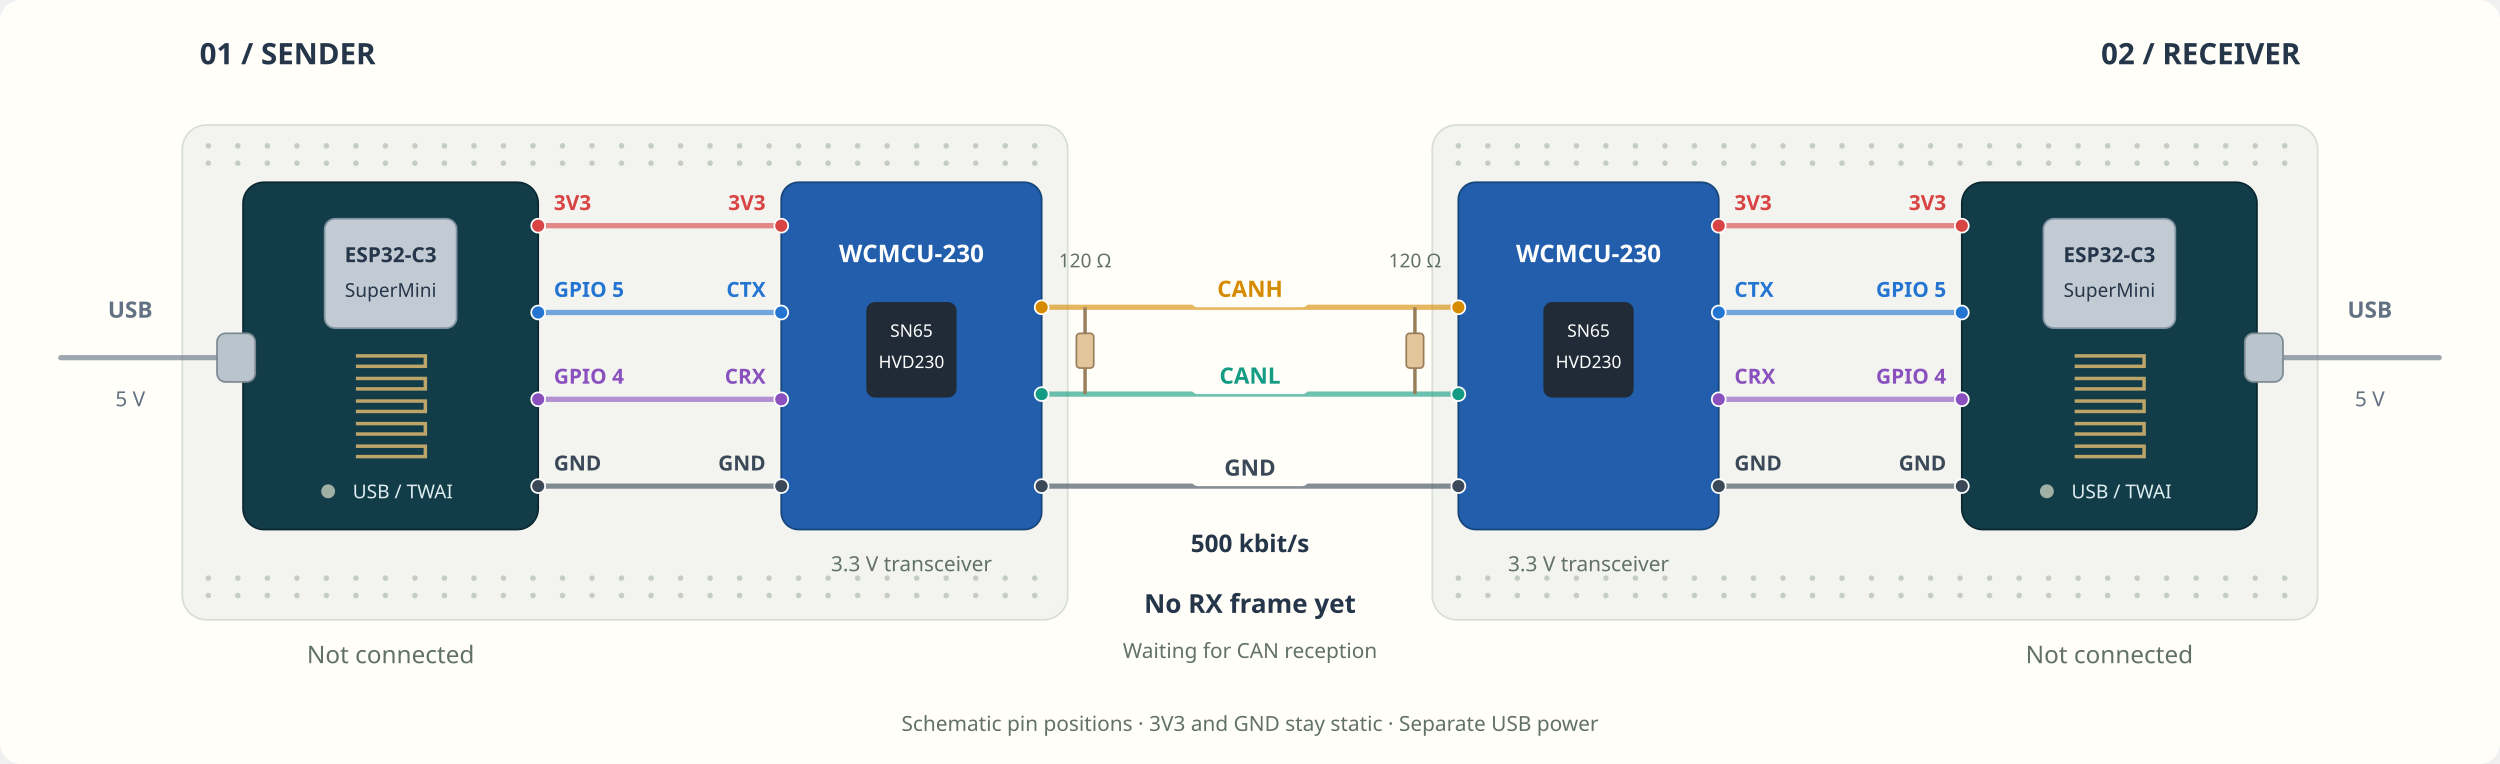
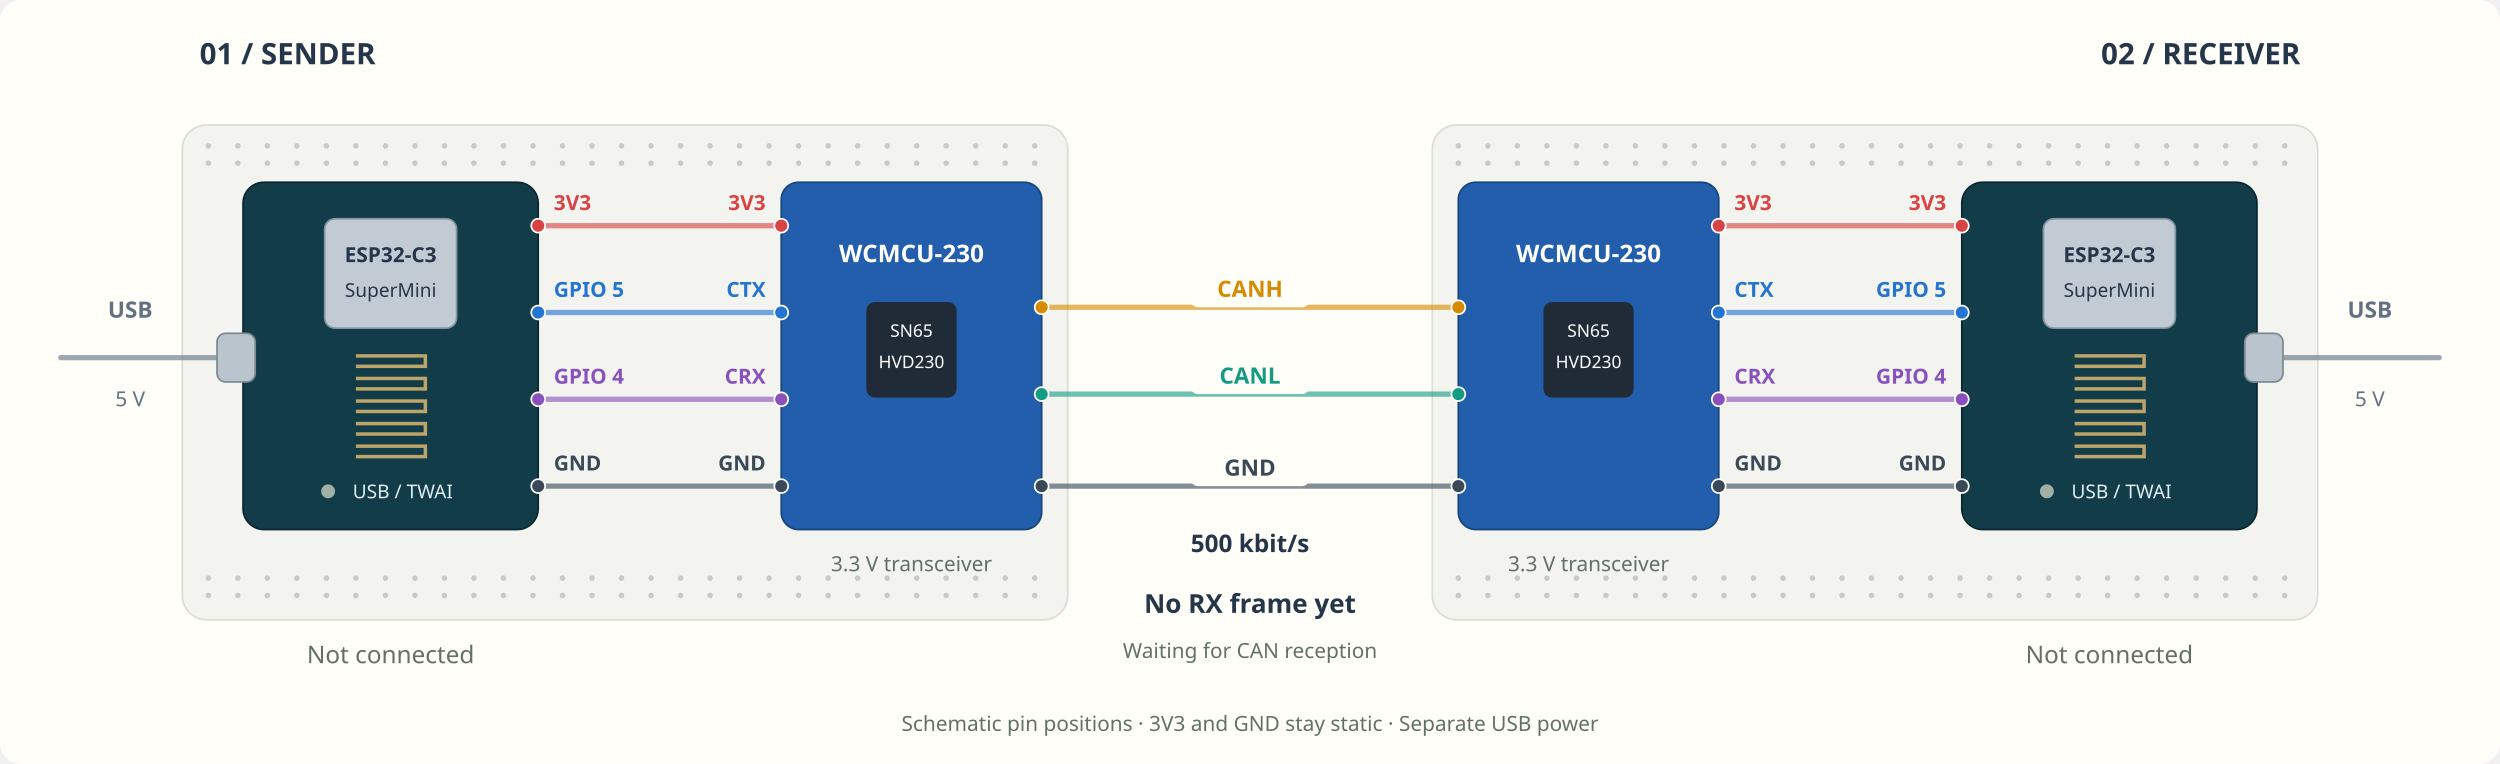
<svg xmlns="http://www.w3.org/2000/svg" width="1440" height="440" viewBox="0 0 1440 440" role="img" aria-labelledby="comm-title comm-desc">
  <style>
text{font-family:'Avenir Next',Avenir,'Segoe UI',sans-serif}.pin{font-family:monospace;font-size:12px;font-weight:700}.wire-base,.wire-glow{fill:none;stroke-linecap:round;stroke-linejoin:round}.wire-base{stroke-width:3;opacity:.62}.wire-glow{stroke-width:8;opacity:0;pointer-events:none}.pulse-active .wire-glow{animation:comm-flash 400ms ease-out}.pulse-active .wire-base{opacity:1}[data-node].has-error .node-outline{stroke:#c44836;stroke-width:3}[data-node].has-error .node-dot{fill:#c44836}[data-node].is-connected:not(.has-error) .node-dot{fill:#83a945}
@keyframes comm-flash{0%,30%{opacity:1;stroke-width:8}100%{opacity:0;stroke-width:4}}
@media(prefers-reduced-motion:reduce){.pulse-active .wire-glow{animation:none;opacity:.6;stroke-width:6}}
</style>
  <rect x="0" y="0" width="1440" height="440" rx="12" fill="#fffef8" stroke="none" />
  <rect x="105" y="72" width="510" height="285" rx="14" fill="#f3f4ef" stroke="#d8ded4" />
  <circle cx="120" cy="84" r="1.6" fill="#c5cdc3" />
  <circle cx="120" cy="94" r="1.6" fill="#c5cdc3" />
  <circle cx="120" cy="333" r="1.6" fill="#c5cdc3" />
  <circle cx="120" cy="343" r="1.6" fill="#c5cdc3" />
  <circle cx="137" cy="84" r="1.6" fill="#c5cdc3" />
  <circle cx="137" cy="94" r="1.6" fill="#c5cdc3" />
  <circle cx="137" cy="333" r="1.6" fill="#c5cdc3" />
  <circle cx="137" cy="343" r="1.6" fill="#c5cdc3" />
  <circle cx="154" cy="84" r="1.6" fill="#c5cdc3" />
  <circle cx="154" cy="94" r="1.6" fill="#c5cdc3" />
  <circle cx="154" cy="333" r="1.6" fill="#c5cdc3" />
  <circle cx="154" cy="343" r="1.6" fill="#c5cdc3" />
  <circle cx="171" cy="84" r="1.6" fill="#c5cdc3" />
  <circle cx="171" cy="94" r="1.6" fill="#c5cdc3" />
  <circle cx="171" cy="333" r="1.6" fill="#c5cdc3" />
  <circle cx="171" cy="343" r="1.6" fill="#c5cdc3" />
  <circle cx="188" cy="84" r="1.6" fill="#c5cdc3" />
  <circle cx="188" cy="94" r="1.6" fill="#c5cdc3" />
  <circle cx="188" cy="333" r="1.6" fill="#c5cdc3" />
  <circle cx="188" cy="343" r="1.6" fill="#c5cdc3" />
  <circle cx="205" cy="84" r="1.6" fill="#c5cdc3" />
  <circle cx="205" cy="94" r="1.6" fill="#c5cdc3" />
  <circle cx="205" cy="333" r="1.6" fill="#c5cdc3" />
  <circle cx="205" cy="343" r="1.6" fill="#c5cdc3" />
  <circle cx="222" cy="84" r="1.6" fill="#c5cdc3" />
  <circle cx="222" cy="94" r="1.6" fill="#c5cdc3" />
  <circle cx="222" cy="333" r="1.6" fill="#c5cdc3" />
  <circle cx="222" cy="343" r="1.6" fill="#c5cdc3" />
  <circle cx="239" cy="84" r="1.6" fill="#c5cdc3" />
  <circle cx="239" cy="94" r="1.6" fill="#c5cdc3" />
  <circle cx="239" cy="333" r="1.6" fill="#c5cdc3" />
  <circle cx="239" cy="343" r="1.6" fill="#c5cdc3" />
  <circle cx="256" cy="84" r="1.6" fill="#c5cdc3" />
  <circle cx="256" cy="94" r="1.6" fill="#c5cdc3" />
  <circle cx="256" cy="333" r="1.6" fill="#c5cdc3" />
  <circle cx="256" cy="343" r="1.6" fill="#c5cdc3" />
  <circle cx="273" cy="84" r="1.6" fill="#c5cdc3" />
  <circle cx="273" cy="94" r="1.6" fill="#c5cdc3" />
  <circle cx="273" cy="333" r="1.6" fill="#c5cdc3" />
  <circle cx="273" cy="343" r="1.6" fill="#c5cdc3" />
  <circle cx="290" cy="84" r="1.6" fill="#c5cdc3" />
  <circle cx="290" cy="94" r="1.6" fill="#c5cdc3" />
  <circle cx="290" cy="333" r="1.6" fill="#c5cdc3" />
  <circle cx="290" cy="343" r="1.6" fill="#c5cdc3" />
  <circle cx="307" cy="84" r="1.6" fill="#c5cdc3" />
  <circle cx="307" cy="94" r="1.6" fill="#c5cdc3" />
  <circle cx="307" cy="333" r="1.6" fill="#c5cdc3" />
  <circle cx="307" cy="343" r="1.6" fill="#c5cdc3" />
  <circle cx="324" cy="84" r="1.6" fill="#c5cdc3" />
  <circle cx="324" cy="94" r="1.6" fill="#c5cdc3" />
  <circle cx="324" cy="333" r="1.6" fill="#c5cdc3" />
  <circle cx="324" cy="343" r="1.6" fill="#c5cdc3" />
  <circle cx="341" cy="84" r="1.6" fill="#c5cdc3" />
  <circle cx="341" cy="94" r="1.6" fill="#c5cdc3" />
  <circle cx="341" cy="333" r="1.6" fill="#c5cdc3" />
  <circle cx="341" cy="343" r="1.6" fill="#c5cdc3" />
  <circle cx="358" cy="84" r="1.6" fill="#c5cdc3" />
  <circle cx="358" cy="94" r="1.6" fill="#c5cdc3" />
  <circle cx="358" cy="333" r="1.6" fill="#c5cdc3" />
  <circle cx="358" cy="343" r="1.6" fill="#c5cdc3" />
  <circle cx="375" cy="84" r="1.6" fill="#c5cdc3" />
  <circle cx="375" cy="94" r="1.6" fill="#c5cdc3" />
  <circle cx="375" cy="333" r="1.6" fill="#c5cdc3" />
  <circle cx="375" cy="343" r="1.6" fill="#c5cdc3" />
  <circle cx="392" cy="84" r="1.6" fill="#c5cdc3" />
  <circle cx="392" cy="94" r="1.6" fill="#c5cdc3" />
  <circle cx="392" cy="333" r="1.6" fill="#c5cdc3" />
  <circle cx="392" cy="343" r="1.6" fill="#c5cdc3" />
  <circle cx="409" cy="84" r="1.6" fill="#c5cdc3" />
  <circle cx="409" cy="94" r="1.6" fill="#c5cdc3" />
  <circle cx="409" cy="333" r="1.6" fill="#c5cdc3" />
  <circle cx="409" cy="343" r="1.6" fill="#c5cdc3" />
  <circle cx="426" cy="84" r="1.6" fill="#c5cdc3" />
  <circle cx="426" cy="94" r="1.6" fill="#c5cdc3" />
  <circle cx="426" cy="333" r="1.6" fill="#c5cdc3" />
  <circle cx="426" cy="343" r="1.6" fill="#c5cdc3" />
  <circle cx="443" cy="84" r="1.6" fill="#c5cdc3" />
  <circle cx="443" cy="94" r="1.6" fill="#c5cdc3" />
  <circle cx="443" cy="333" r="1.6" fill="#c5cdc3" />
  <circle cx="443" cy="343" r="1.6" fill="#c5cdc3" />
  <circle cx="460" cy="84" r="1.6" fill="#c5cdc3" />
  <circle cx="460" cy="94" r="1.6" fill="#c5cdc3" />
  <circle cx="460" cy="333" r="1.6" fill="#c5cdc3" />
  <circle cx="460" cy="343" r="1.6" fill="#c5cdc3" />
  <circle cx="477" cy="84" r="1.6" fill="#c5cdc3" />
  <circle cx="477" cy="94" r="1.6" fill="#c5cdc3" />
  <circle cx="477" cy="333" r="1.6" fill="#c5cdc3" />
  <circle cx="477" cy="343" r="1.6" fill="#c5cdc3" />
  <circle cx="494" cy="84" r="1.6" fill="#c5cdc3" />
  <circle cx="494" cy="94" r="1.6" fill="#c5cdc3" />
  <circle cx="494" cy="333" r="1.6" fill="#c5cdc3" />
  <circle cx="494" cy="343" r="1.6" fill="#c5cdc3" />
  <circle cx="511" cy="84" r="1.6" fill="#c5cdc3" />
  <circle cx="511" cy="94" r="1.6" fill="#c5cdc3" />
  <circle cx="511" cy="333" r="1.6" fill="#c5cdc3" />
  <circle cx="511" cy="343" r="1.6" fill="#c5cdc3" />
  <circle cx="528" cy="84" r="1.6" fill="#c5cdc3" />
  <circle cx="528" cy="94" r="1.6" fill="#c5cdc3" />
  <circle cx="528" cy="333" r="1.6" fill="#c5cdc3" />
  <circle cx="528" cy="343" r="1.6" fill="#c5cdc3" />
  <circle cx="545" cy="84" r="1.6" fill="#c5cdc3" />
  <circle cx="545" cy="94" r="1.6" fill="#c5cdc3" />
  <circle cx="545" cy="333" r="1.6" fill="#c5cdc3" />
  <circle cx="545" cy="343" r="1.6" fill="#c5cdc3" />
  <circle cx="562" cy="84" r="1.6" fill="#c5cdc3" />
  <circle cx="562" cy="94" r="1.6" fill="#c5cdc3" />
  <circle cx="562" cy="333" r="1.6" fill="#c5cdc3" />
  <circle cx="562" cy="343" r="1.6" fill="#c5cdc3" />
  <circle cx="579" cy="84" r="1.6" fill="#c5cdc3" />
  <circle cx="579" cy="94" r="1.6" fill="#c5cdc3" />
  <circle cx="579" cy="333" r="1.6" fill="#c5cdc3" />
  <circle cx="579" cy="343" r="1.6" fill="#c5cdc3" />
  <circle cx="596" cy="84" r="1.6" fill="#c5cdc3" />
  <circle cx="596" cy="94" r="1.6" fill="#c5cdc3" />
  <circle cx="596" cy="333" r="1.6" fill="#c5cdc3" />
  <circle cx="596" cy="343" r="1.6" fill="#c5cdc3" />
  <rect x="825" y="72" width="510" height="285" rx="14" fill="#f3f4ef" stroke="#d8ded4" />
  <circle cx="840" cy="84" r="1.6" fill="#c5cdc3" />
  <circle cx="840" cy="94" r="1.6" fill="#c5cdc3" />
  <circle cx="840" cy="333" r="1.6" fill="#c5cdc3" />
  <circle cx="840" cy="343" r="1.6" fill="#c5cdc3" />
  <circle cx="857" cy="84" r="1.6" fill="#c5cdc3" />
  <circle cx="857" cy="94" r="1.6" fill="#c5cdc3" />
  <circle cx="857" cy="333" r="1.6" fill="#c5cdc3" />
  <circle cx="857" cy="343" r="1.6" fill="#c5cdc3" />
  <circle cx="874" cy="84" r="1.6" fill="#c5cdc3" />
  <circle cx="874" cy="94" r="1.6" fill="#c5cdc3" />
  <circle cx="874" cy="333" r="1.6" fill="#c5cdc3" />
  <circle cx="874" cy="343" r="1.6" fill="#c5cdc3" />
  <circle cx="891" cy="84" r="1.6" fill="#c5cdc3" />
  <circle cx="891" cy="94" r="1.6" fill="#c5cdc3" />
  <circle cx="891" cy="333" r="1.6" fill="#c5cdc3" />
  <circle cx="891" cy="343" r="1.6" fill="#c5cdc3" />
  <circle cx="908" cy="84" r="1.6" fill="#c5cdc3" />
  <circle cx="908" cy="94" r="1.6" fill="#c5cdc3" />
  <circle cx="908" cy="333" r="1.6" fill="#c5cdc3" />
  <circle cx="908" cy="343" r="1.6" fill="#c5cdc3" />
  <circle cx="925" cy="84" r="1.6" fill="#c5cdc3" />
  <circle cx="925" cy="94" r="1.6" fill="#c5cdc3" />
  <circle cx="925" cy="333" r="1.6" fill="#c5cdc3" />
  <circle cx="925" cy="343" r="1.6" fill="#c5cdc3" />
  <circle cx="942" cy="84" r="1.6" fill="#c5cdc3" />
  <circle cx="942" cy="94" r="1.6" fill="#c5cdc3" />
  <circle cx="942" cy="333" r="1.6" fill="#c5cdc3" />
  <circle cx="942" cy="343" r="1.6" fill="#c5cdc3" />
  <circle cx="959" cy="84" r="1.6" fill="#c5cdc3" />
  <circle cx="959" cy="94" r="1.6" fill="#c5cdc3" />
  <circle cx="959" cy="333" r="1.6" fill="#c5cdc3" />
  <circle cx="959" cy="343" r="1.6" fill="#c5cdc3" />
  <circle cx="976" cy="84" r="1.6" fill="#c5cdc3" />
  <circle cx="976" cy="94" r="1.6" fill="#c5cdc3" />
  <circle cx="976" cy="333" r="1.6" fill="#c5cdc3" />
  <circle cx="976" cy="343" r="1.6" fill="#c5cdc3" />
  <circle cx="993" cy="84" r="1.6" fill="#c5cdc3" />
  <circle cx="993" cy="94" r="1.6" fill="#c5cdc3" />
  <circle cx="993" cy="333" r="1.6" fill="#c5cdc3" />
  <circle cx="993" cy="343" r="1.6" fill="#c5cdc3" />
  <circle cx="1010" cy="84" r="1.6" fill="#c5cdc3" />
  <circle cx="1010" cy="94" r="1.6" fill="#c5cdc3" />
  <circle cx="1010" cy="333" r="1.6" fill="#c5cdc3" />
  <circle cx="1010" cy="343" r="1.6" fill="#c5cdc3" />
  <circle cx="1027" cy="84" r="1.6" fill="#c5cdc3" />
  <circle cx="1027" cy="94" r="1.6" fill="#c5cdc3" />
  <circle cx="1027" cy="333" r="1.6" fill="#c5cdc3" />
  <circle cx="1027" cy="343" r="1.6" fill="#c5cdc3" />
  <circle cx="1044" cy="84" r="1.6" fill="#c5cdc3" />
  <circle cx="1044" cy="94" r="1.6" fill="#c5cdc3" />
  <circle cx="1044" cy="333" r="1.6" fill="#c5cdc3" />
  <circle cx="1044" cy="343" r="1.6" fill="#c5cdc3" />
  <circle cx="1061" cy="84" r="1.6" fill="#c5cdc3" />
  <circle cx="1061" cy="94" r="1.6" fill="#c5cdc3" />
  <circle cx="1061" cy="333" r="1.6" fill="#c5cdc3" />
  <circle cx="1061" cy="343" r="1.6" fill="#c5cdc3" />
  <circle cx="1078" cy="84" r="1.6" fill="#c5cdc3" />
  <circle cx="1078" cy="94" r="1.6" fill="#c5cdc3" />
  <circle cx="1078" cy="333" r="1.6" fill="#c5cdc3" />
  <circle cx="1078" cy="343" r="1.6" fill="#c5cdc3" />
  <circle cx="1095" cy="84" r="1.6" fill="#c5cdc3" />
  <circle cx="1095" cy="94" r="1.6" fill="#c5cdc3" />
  <circle cx="1095" cy="333" r="1.6" fill="#c5cdc3" />
  <circle cx="1095" cy="343" r="1.6" fill="#c5cdc3" />
  <circle cx="1112" cy="84" r="1.6" fill="#c5cdc3" />
  <circle cx="1112" cy="94" r="1.6" fill="#c5cdc3" />
  <circle cx="1112" cy="333" r="1.6" fill="#c5cdc3" />
  <circle cx="1112" cy="343" r="1.6" fill="#c5cdc3" />
  <circle cx="1129" cy="84" r="1.6" fill="#c5cdc3" />
  <circle cx="1129" cy="94" r="1.6" fill="#c5cdc3" />
  <circle cx="1129" cy="333" r="1.6" fill="#c5cdc3" />
  <circle cx="1129" cy="343" r="1.6" fill="#c5cdc3" />
  <circle cx="1146" cy="84" r="1.6" fill="#c5cdc3" />
  <circle cx="1146" cy="94" r="1.6" fill="#c5cdc3" />
  <circle cx="1146" cy="333" r="1.6" fill="#c5cdc3" />
  <circle cx="1146" cy="343" r="1.6" fill="#c5cdc3" />
  <circle cx="1163" cy="84" r="1.6" fill="#c5cdc3" />
  <circle cx="1163" cy="94" r="1.6" fill="#c5cdc3" />
  <circle cx="1163" cy="333" r="1.6" fill="#c5cdc3" />
  <circle cx="1163" cy="343" r="1.6" fill="#c5cdc3" />
  <circle cx="1180" cy="84" r="1.6" fill="#c5cdc3" />
  <circle cx="1180" cy="94" r="1.6" fill="#c5cdc3" />
  <circle cx="1180" cy="333" r="1.6" fill="#c5cdc3" />
  <circle cx="1180" cy="343" r="1.6" fill="#c5cdc3" />
  <circle cx="1197" cy="84" r="1.6" fill="#c5cdc3" />
  <circle cx="1197" cy="94" r="1.6" fill="#c5cdc3" />
  <circle cx="1197" cy="333" r="1.6" fill="#c5cdc3" />
  <circle cx="1197" cy="343" r="1.6" fill="#c5cdc3" />
  <circle cx="1214" cy="84" r="1.6" fill="#c5cdc3" />
  <circle cx="1214" cy="94" r="1.6" fill="#c5cdc3" />
  <circle cx="1214" cy="333" r="1.6" fill="#c5cdc3" />
  <circle cx="1214" cy="343" r="1.6" fill="#c5cdc3" />
  <circle cx="1231" cy="84" r="1.6" fill="#c5cdc3" />
  <circle cx="1231" cy="94" r="1.6" fill="#c5cdc3" />
  <circle cx="1231" cy="333" r="1.6" fill="#c5cdc3" />
  <circle cx="1231" cy="343" r="1.6" fill="#c5cdc3" />
  <circle cx="1248" cy="84" r="1.6" fill="#c5cdc3" />
  <circle cx="1248" cy="94" r="1.6" fill="#c5cdc3" />
  <circle cx="1248" cy="333" r="1.6" fill="#c5cdc3" />
  <circle cx="1248" cy="343" r="1.6" fill="#c5cdc3" />
  <circle cx="1265" cy="84" r="1.6" fill="#c5cdc3" />
  <circle cx="1265" cy="94" r="1.6" fill="#c5cdc3" />
  <circle cx="1265" cy="333" r="1.6" fill="#c5cdc3" />
  <circle cx="1265" cy="343" r="1.6" fill="#c5cdc3" />
  <circle cx="1282" cy="84" r="1.6" fill="#c5cdc3" />
  <circle cx="1282" cy="94" r="1.6" fill="#c5cdc3" />
  <circle cx="1282" cy="333" r="1.6" fill="#c5cdc3" />
  <circle cx="1282" cy="343" r="1.6" fill="#c5cdc3" />
  <circle cx="1299" cy="84" r="1.6" fill="#c5cdc3" />
  <circle cx="1299" cy="94" r="1.6" fill="#c5cdc3" />
  <circle cx="1299" cy="333" r="1.6" fill="#c5cdc3" />
  <circle cx="1299" cy="343" r="1.6" fill="#c5cdc3" />
  <circle cx="1316" cy="84" r="1.6" fill="#c5cdc3" />
  <circle cx="1316" cy="94" r="1.6" fill="#c5cdc3" />
  <circle cx="1316" cy="333" r="1.6" fill="#c5cdc3" />
  <circle cx="1316" cy="343" r="1.6" fill="#c5cdc3" />
  <text x="115" y="37" fill="#25364a" font-size="17" text-anchor="start" font-weight="700">01 / SENDER</text>
  <text x="1325" y="37" fill="#25364a" font-size="17" text-anchor="end" font-weight="700">02 / RECEIVER</text>
  <g id="comm-sender-power" data-wire="sender-power" style="--wire-color:#d84343">
    <path d="M 310 130 H 450" class="wire-base" stroke="#d84343" />
  </g>
  <g id="comm-sender-tx" data-wire="sender-tx" style="--wire-color:#2474d2">
    <path d="M 310 180 H 450" class="wire-base" stroke="#2474d2" />
    <path d="M 310 180 H 450" class="wire-glow" stroke="#2474d2" />
  </g>
  <g id="comm-sender-rx" data-wire="sender-rx" style="--wire-color:#8950be">
    <path d="M 310 230 H 450" class="wire-base" stroke="#8950be" />
    <path d="M 310 230 H 450" class="wire-glow" stroke="#8950be" />
  </g>
  <g id="comm-sender-ground" data-wire="sender-ground" style="--wire-color:#3a4858">
    <path d="M 310 280 H 450" class="wire-base" stroke="#3a4858" />
  </g>
  <g id="comm-sender-usb" data-wire="sender-usb" style="--wire-color:#627183">
    <path d="M 35 206 H 140" class="wire-base" stroke="#627183" />
    <path d="M 35 206 H 140" class="wire-glow" stroke="#627183" />
  </g>
  <g data-node="sender">
    <rect x="140" y="105" width="170" height="200" rx="12" fill="#123d48" stroke="#0a2631" class="node-outline" />
    <rect x="187" y="126" width="76" height="63" rx="6" fill="#c2cbd3" stroke="#8294a4" />
    <text x="225" y="151" fill="#25364a" font-size="12" text-anchor="middle" font-weight="700">ESP32-C3</text>
    <text x="225" y="171" fill="#25364a" font-size="11" text-anchor="middle" font-weight="400">SuperMini</text>
    <path d="M 205 205 h 40 v 6 h -40" fill="none" stroke="#bda469" stroke-width="2" />
    <path d="M 205 218 h 40 v 6 h -40" fill="none" stroke="#bda469" stroke-width="2" />
    <path d="M 205 231 h 40 v 6 h -40" fill="none" stroke="#bda469" stroke-width="2" />
    <path d="M 205 244 h 40 v 6 h -40" fill="none" stroke="#bda469" stroke-width="2" />
    <path d="M 205 257 h 40 v 6 h -40" fill="none" stroke="#bda469" stroke-width="2" />
    <circle cx="189" cy="283" r="4" fill="#a0b0a5" class="node-dot" />
    <text x="232" y="287" fill="#dfedf0" font-size="11" text-anchor="middle" font-weight="400">USB / TWAI</text>
  </g>
  <rect x="450" y="105" width="150" height="200" rx="10" fill="#225eac" stroke="#164579" />
  <text x="525" y="151" fill="#fff" font-size="14" text-anchor="middle" font-weight="700">WCMCU-230</text>
  <rect x="499" y="174" width="52" height="55" rx="5" fill="#202b37" stroke="none" />
  <text x="525" y="194" fill="#fff" font-size="10" text-anchor="middle" font-weight="400">SN65</text>
  <text x="525" y="212" fill="#fff" font-size="10" text-anchor="middle" font-weight="400">HVD230</text>
  <text x="319" y="121" fill="#d84343" font-size="12" text-anchor="start" font-weight="700">3V3</text>
  <text x="441" y="121" fill="#d84343" font-size="12" text-anchor="end" font-weight="700">3V3</text>
  <circle cx="310" cy="130" r="4" fill="#d84343" stroke="#fff" />
  <circle cx="450" cy="130" r="4" fill="#d84343" stroke="#fff" />
  <text x="319" y="171" fill="#2474d2" font-size="12" text-anchor="start" font-weight="700">GPIO 5</text>
  <text x="441" y="171" fill="#2474d2" font-size="12" text-anchor="end" font-weight="700">CTX</text>
  <circle cx="310" cy="180" r="4" fill="#2474d2" stroke="#fff" />
  <circle cx="450" cy="180" r="4" fill="#2474d2" stroke="#fff" />
  <text x="319" y="221" fill="#8950be" font-size="12" text-anchor="start" font-weight="700">GPIO 4</text>
  <text x="441" y="221" fill="#8950be" font-size="12" text-anchor="end" font-weight="700">CRX</text>
  <circle cx="310" cy="230" r="4" fill="#8950be" stroke="#fff" />
  <circle cx="450" cy="230" r="4" fill="#8950be" stroke="#fff" />
  <text x="319" y="271" fill="#3a4858" font-size="12" text-anchor="start" font-weight="700">GND</text>
  <text x="441" y="271" fill="#3a4858" font-size="12" text-anchor="end" font-weight="700">GND</text>
  <circle cx="310" cy="280" r="4" fill="#3a4858" stroke="#fff" />
  <circle cx="450" cy="280" r="4" fill="#3a4858" stroke="#fff" />
  <text x="75" y="183" fill="#627183" font-size="13" text-anchor="middle" font-weight="700">USB</text>
  <text x="75" y="234" fill="#627183" font-size="12" text-anchor="middle" font-weight="400">5 V</text>
  <rect x="125" y="192" width="22" height="28" rx="5" fill="#b9c4cc" stroke="#7c8993" />
  <text x="225" y="382" fill="#617167" font-size="14" text-anchor="middle" font-weight="400" data-node-status="sender">Not connected</text>
  <text x="525" y="329" fill="#617167" font-size="12" text-anchor="middle" font-weight="400">3.3 V transceiver</text>
  <g id="comm-receiver-power" data-wire="receiver-power" style="--wire-color:#d84343">
    <path d="M 1130 130 H 990" class="wire-base" stroke="#d84343" />
  </g>
  <g id="comm-receiver-tx" data-wire="receiver-tx" style="--wire-color:#2474d2">
    <path d="M 1130 180 H 990" class="wire-base" stroke="#2474d2" />
    <path d="M 1130 180 H 990" class="wire-glow" stroke="#2474d2" />
  </g>
  <g id="comm-receiver-rx" data-wire="receiver-rx" style="--wire-color:#8950be">
    <path d="M 1130 230 H 990" class="wire-base" stroke="#8950be" />
    <path d="M 1130 230 H 990" class="wire-glow" stroke="#8950be" />
  </g>
  <g id="comm-receiver-ground" data-wire="receiver-ground" style="--wire-color:#3a4858">
    <path d="M 1130 280 H 990" class="wire-base" stroke="#3a4858" />
  </g>
  <g id="comm-receiver-usb" data-wire="receiver-usb" style="--wire-color:#627183">
    <path d="M 1405 206 H 1300" class="wire-base" stroke="#627183" />
    <path d="M 1405 206 H 1300" class="wire-glow" stroke="#627183" />
  </g>
  <g data-node="receiver">
    <rect x="1130" y="105" width="170" height="200" rx="12" fill="#123d48" stroke="#0a2631" class="node-outline" />
    <rect x="1177" y="126" width="76" height="63" rx="6" fill="#c2cbd3" stroke="#8294a4" />
    <text x="1215" y="151" fill="#25364a" font-size="12" text-anchor="middle" font-weight="700">ESP32-C3</text>
    <text x="1215" y="171" fill="#25364a" font-size="11" text-anchor="middle" font-weight="400">SuperMini</text>
    <path d="M 1195 205 h 40 v 6 h -40" fill="none" stroke="#bda469" stroke-width="2" />
    <path d="M 1195 218 h 40 v 6 h -40" fill="none" stroke="#bda469" stroke-width="2" />
    <path d="M 1195 231 h 40 v 6 h -40" fill="none" stroke="#bda469" stroke-width="2" />
    <path d="M 1195 244 h 40 v 6 h -40" fill="none" stroke="#bda469" stroke-width="2" />
    <path d="M 1195 257 h 40 v 6 h -40" fill="none" stroke="#bda469" stroke-width="2" />
    <circle cx="1179" cy="283" r="4" fill="#a0b0a5" class="node-dot" />
    <text x="1222" y="287" fill="#dfedf0" font-size="11" text-anchor="middle" font-weight="400">USB / TWAI</text>
  </g>
  <rect x="840" y="105" width="150" height="200" rx="10" fill="#225eac" stroke="#164579" />
  <text x="915" y="151" fill="#fff" font-size="14" text-anchor="middle" font-weight="700">WCMCU-230</text>
  <rect x="889" y="174" width="52" height="55" rx="5" fill="#202b37" stroke="none" />
  <text x="915" y="194" fill="#fff" font-size="10" text-anchor="middle" font-weight="400">SN65</text>
  <text x="915" y="212" fill="#fff" font-size="10" text-anchor="middle" font-weight="400">HVD230</text>
  <text x="999" y="121" fill="#d84343" font-size="12" text-anchor="start" font-weight="700">3V3</text>
  <text x="1121" y="121" fill="#d84343" font-size="12" text-anchor="end" font-weight="700">3V3</text>
  <circle cx="1130" cy="130" r="4" fill="#d84343" stroke="#fff" />
  <circle cx="990" cy="130" r="4" fill="#d84343" stroke="#fff" />
  <text x="999" y="171" fill="#2474d2" font-size="12" text-anchor="start" font-weight="700">CTX</text>
  <text x="1121" y="171" fill="#2474d2" font-size="12" text-anchor="end" font-weight="700">GPIO 5</text>
  <circle cx="1130" cy="180" r="4" fill="#2474d2" stroke="#fff" />
  <circle cx="990" cy="180" r="4" fill="#2474d2" stroke="#fff" />
  <text x="999" y="221" fill="#8950be" font-size="12" text-anchor="start" font-weight="700">CRX</text>
  <text x="1121" y="221" fill="#8950be" font-size="12" text-anchor="end" font-weight="700">GPIO 4</text>
  <circle cx="1130" cy="230" r="4" fill="#8950be" stroke="#fff" />
  <circle cx="990" cy="230" r="4" fill="#8950be" stroke="#fff" />
  <text x="999" y="271" fill="#3a4858" font-size="12" text-anchor="start" font-weight="700">GND</text>
  <text x="1121" y="271" fill="#3a4858" font-size="12" text-anchor="end" font-weight="700">GND</text>
  <circle cx="1130" cy="280" r="4" fill="#3a4858" stroke="#fff" />
  <circle cx="990" cy="280" r="4" fill="#3a4858" stroke="#fff" />
  <text x="1365" y="183" fill="#627183" font-size="13" text-anchor="middle" font-weight="700">USB</text>
  <text x="1365" y="234" fill="#627183" font-size="12" text-anchor="middle" font-weight="400">5 V</text>
  <rect x="1293" y="192" width="22" height="28" rx="5" fill="#b9c4cc" stroke="#7c8993" />
  <text x="1215" y="382" fill="#617167" font-size="14" text-anchor="middle" font-weight="400" data-node-status="receiver">Not connected</text>
  <text x="915" y="329" fill="#617167" font-size="12" text-anchor="middle" font-weight="400">3.3 V transceiver</text>
  <g id="comm-canh" data-wire="canh" style="--wire-color:#d68a00">
    <path d="M 600 177 H 840" class="wire-base" stroke="#d68a00" />
    <path d="M 600 177 H 840" class="wire-glow" stroke="#d68a00" />
  </g>
  <rect x="686" y="156" width="68" height="21" rx="4" fill="#fffef8" stroke="none" />
  <text x="720" y="171" fill="#d68a00" font-size="13" text-anchor="middle" font-weight="700">CANH</text>
  <circle cx="600" cy="177" r="4" fill="#d68a00" stroke="#fff" />
  <circle cx="840" cy="177" r="4" fill="#d68a00" stroke="#fff" />
  <g id="comm-canl" data-wire="canl" style="--wire-color:#149b83">
    <path d="M 600 227 H 840" class="wire-base" stroke="#149b83" />
    <path d="M 600 227 H 840" class="wire-glow" stroke="#149b83" />
  </g>
  <rect x="686" y="206" width="68" height="21" rx="4" fill="#fffef8" stroke="none" />
  <text x="720" y="221" fill="#149b83" font-size="13" text-anchor="middle" font-weight="700">CANL</text>
  <circle cx="600" cy="227" r="4" fill="#149b83" stroke="#fff" />
  <circle cx="840" cy="227" r="4" fill="#149b83" stroke="#fff" />
  <g id="comm-ground" data-wire="ground" style="--wire-color:#3a4858">
    <path d="M 600 280 H 840" class="wire-base" stroke="#3a4858" />
  </g>
  <rect x="686" y="259" width="68" height="21" rx="4" fill="#fffef8" stroke="none" />
  <text x="720" y="274" fill="#3a4858" font-size="13" text-anchor="middle" font-weight="700">GND</text>
  <circle cx="600" cy="280" r="4" fill="#3a4858" stroke="#fff" />
  <circle cx="840" cy="280" r="4" fill="#3a4858" stroke="#fff" />
-   <path d="M 625 177 V 192 M 625 212 V 227" stroke="#997e5b" stroke-width="2" />
-   <rect x="620" y="192" width="10" height="20" rx="2" fill="#e3c59b" stroke="#997e5b" />
-   <text x="625" y="154" fill="#617167" font-size="11" text-anchor="middle" font-weight="400">120 Ω</text>
-   <path d="M 815 177 V 192 M 815 212 V 227" stroke="#997e5b" stroke-width="2" />
-   <rect x="810" y="192" width="10" height="20" rx="2" fill="#e3c59b" stroke="#997e5b" />
-   <text x="815" y="154" fill="#617167" font-size="11" text-anchor="middle" font-weight="400">120 Ω</text>
  <text x="720" y="318" fill="#25364a" font-size="14" text-anchor="middle" font-weight="700">500 kbit/s</text>
  <text x="720" y="353" fill="#25364a" font-size="15" text-anchor="middle" font-weight="700" data-last-frame="">No RX frame yet</text>
  <text x="720" y="379" fill="#617167" font-size="12" text-anchor="middle" font-weight="400" data-frame-age="">Waiting for CAN reception</text>
  <text x="720" y="421" fill="#617167" font-size="12" text-anchor="middle" font-weight="400">Schematic pin positions · 3V3 and GND stay static · Separate USB power</text>
</svg>
